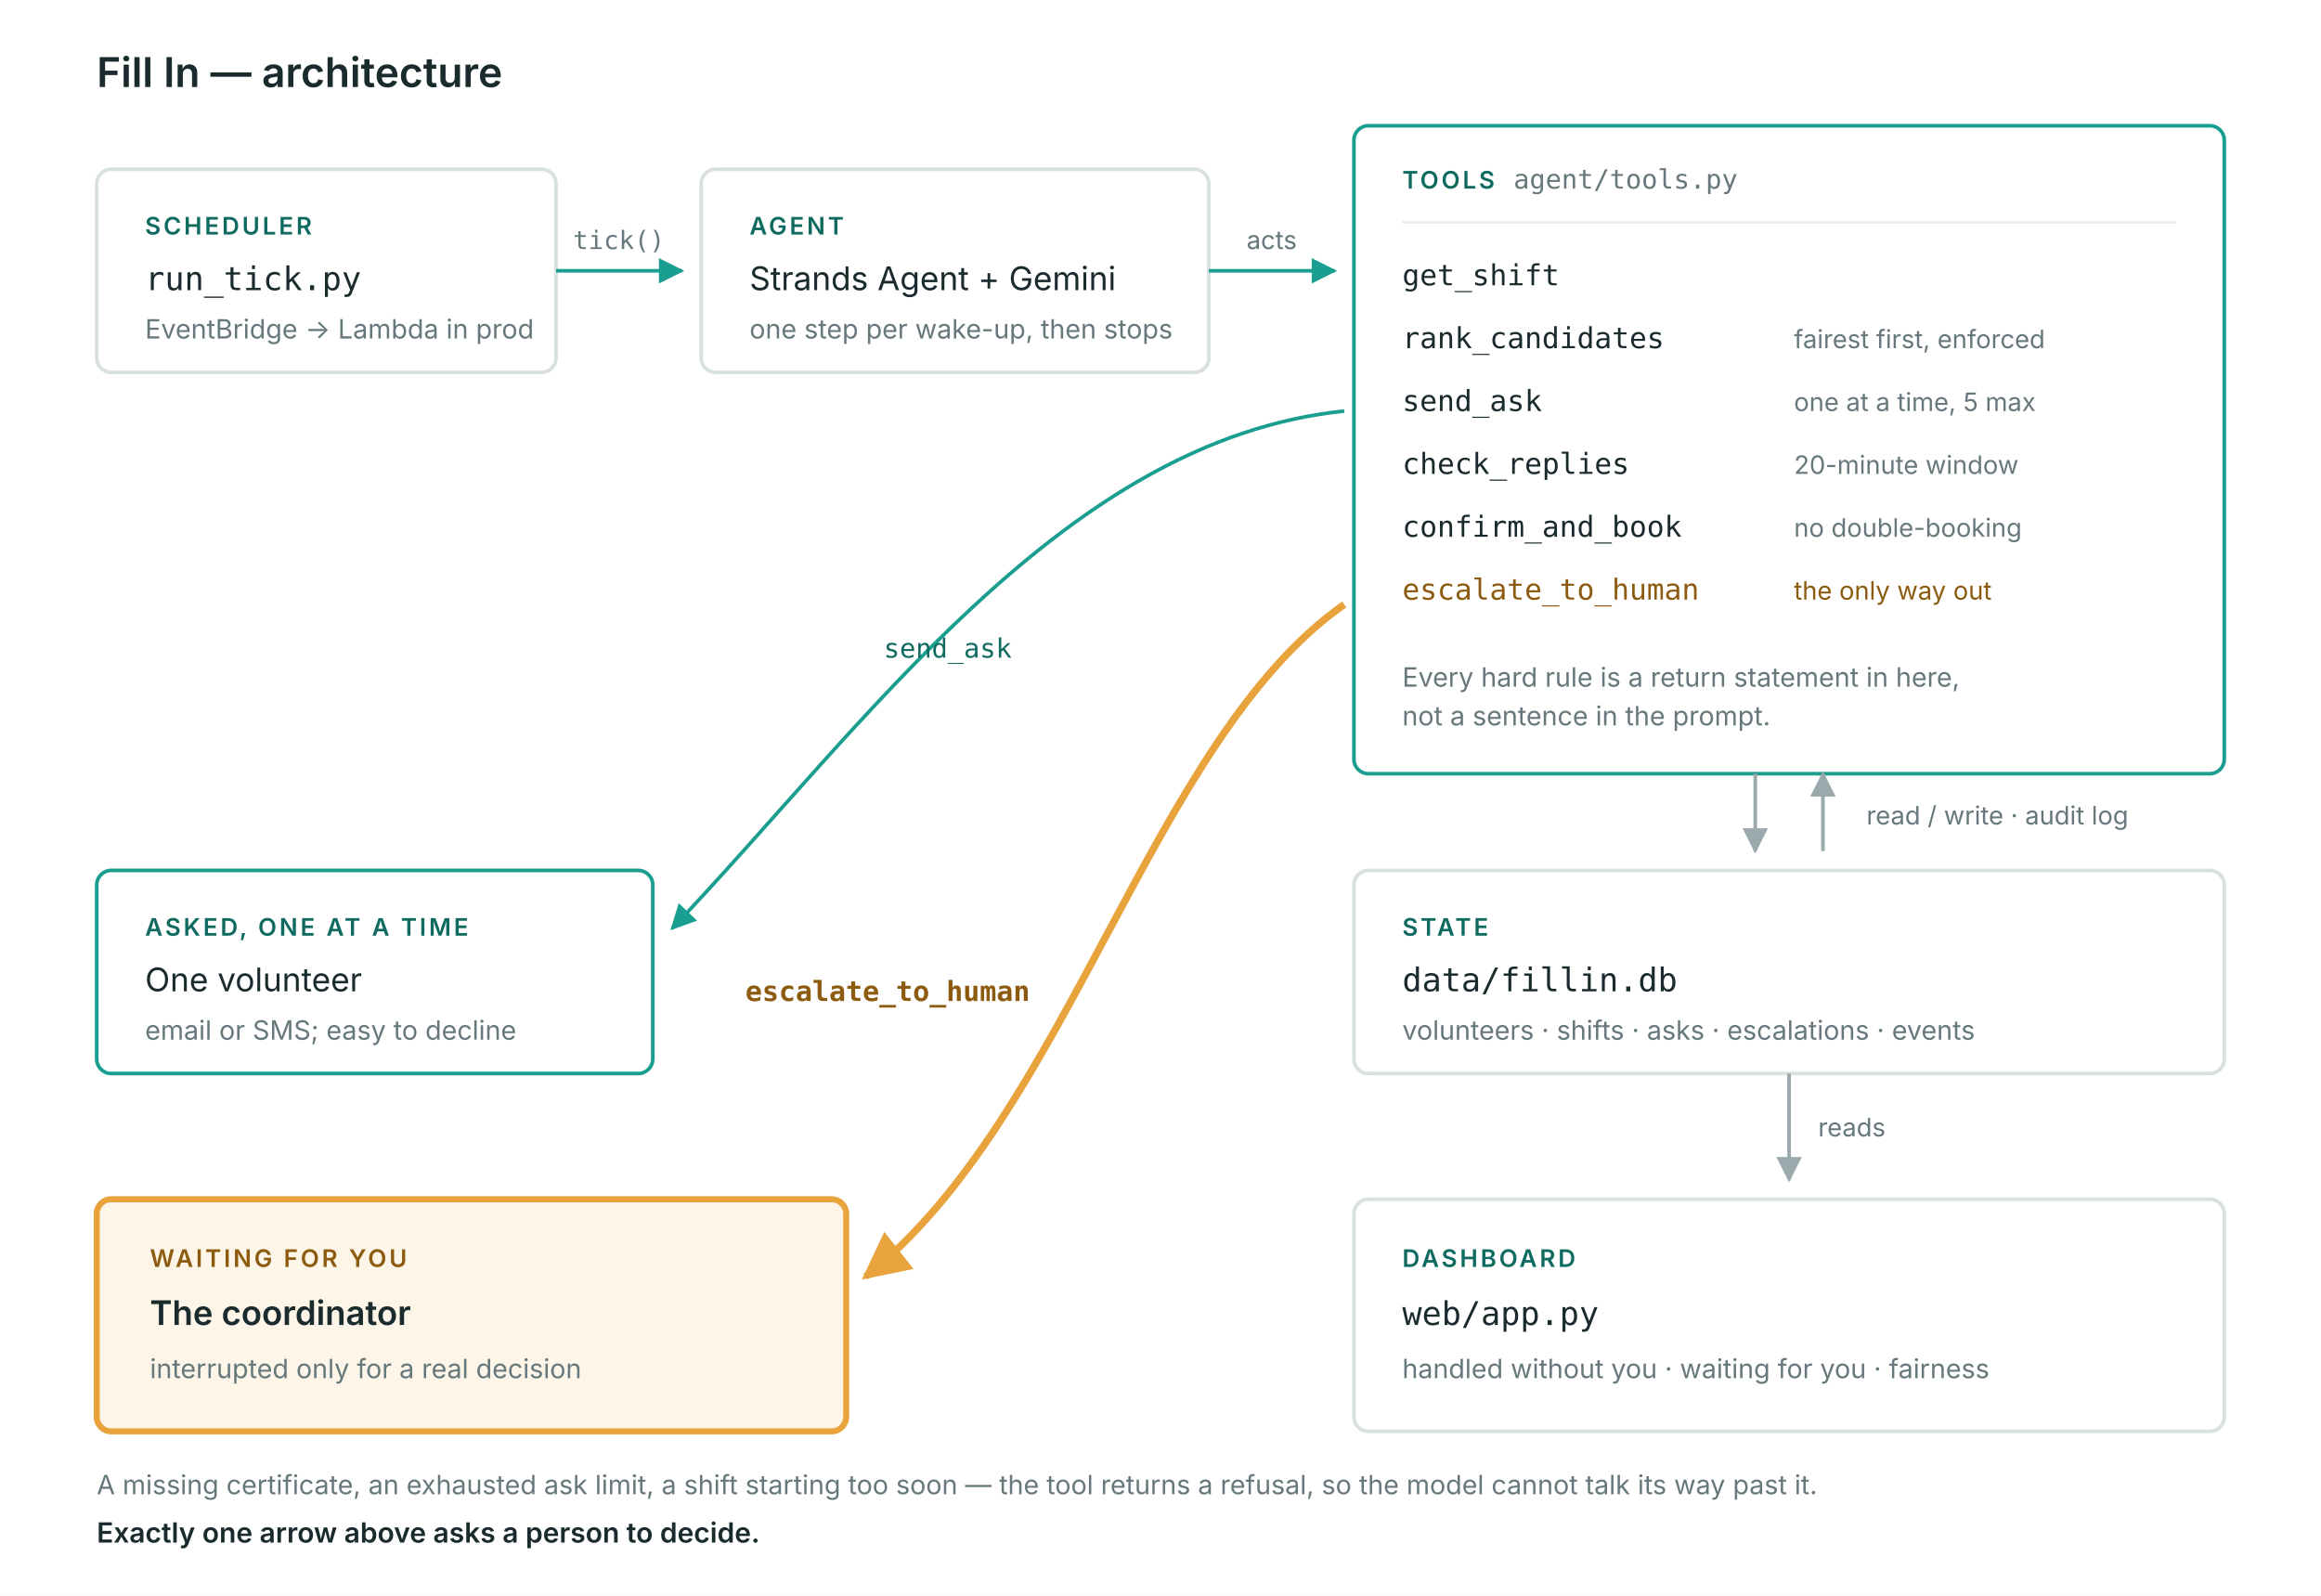
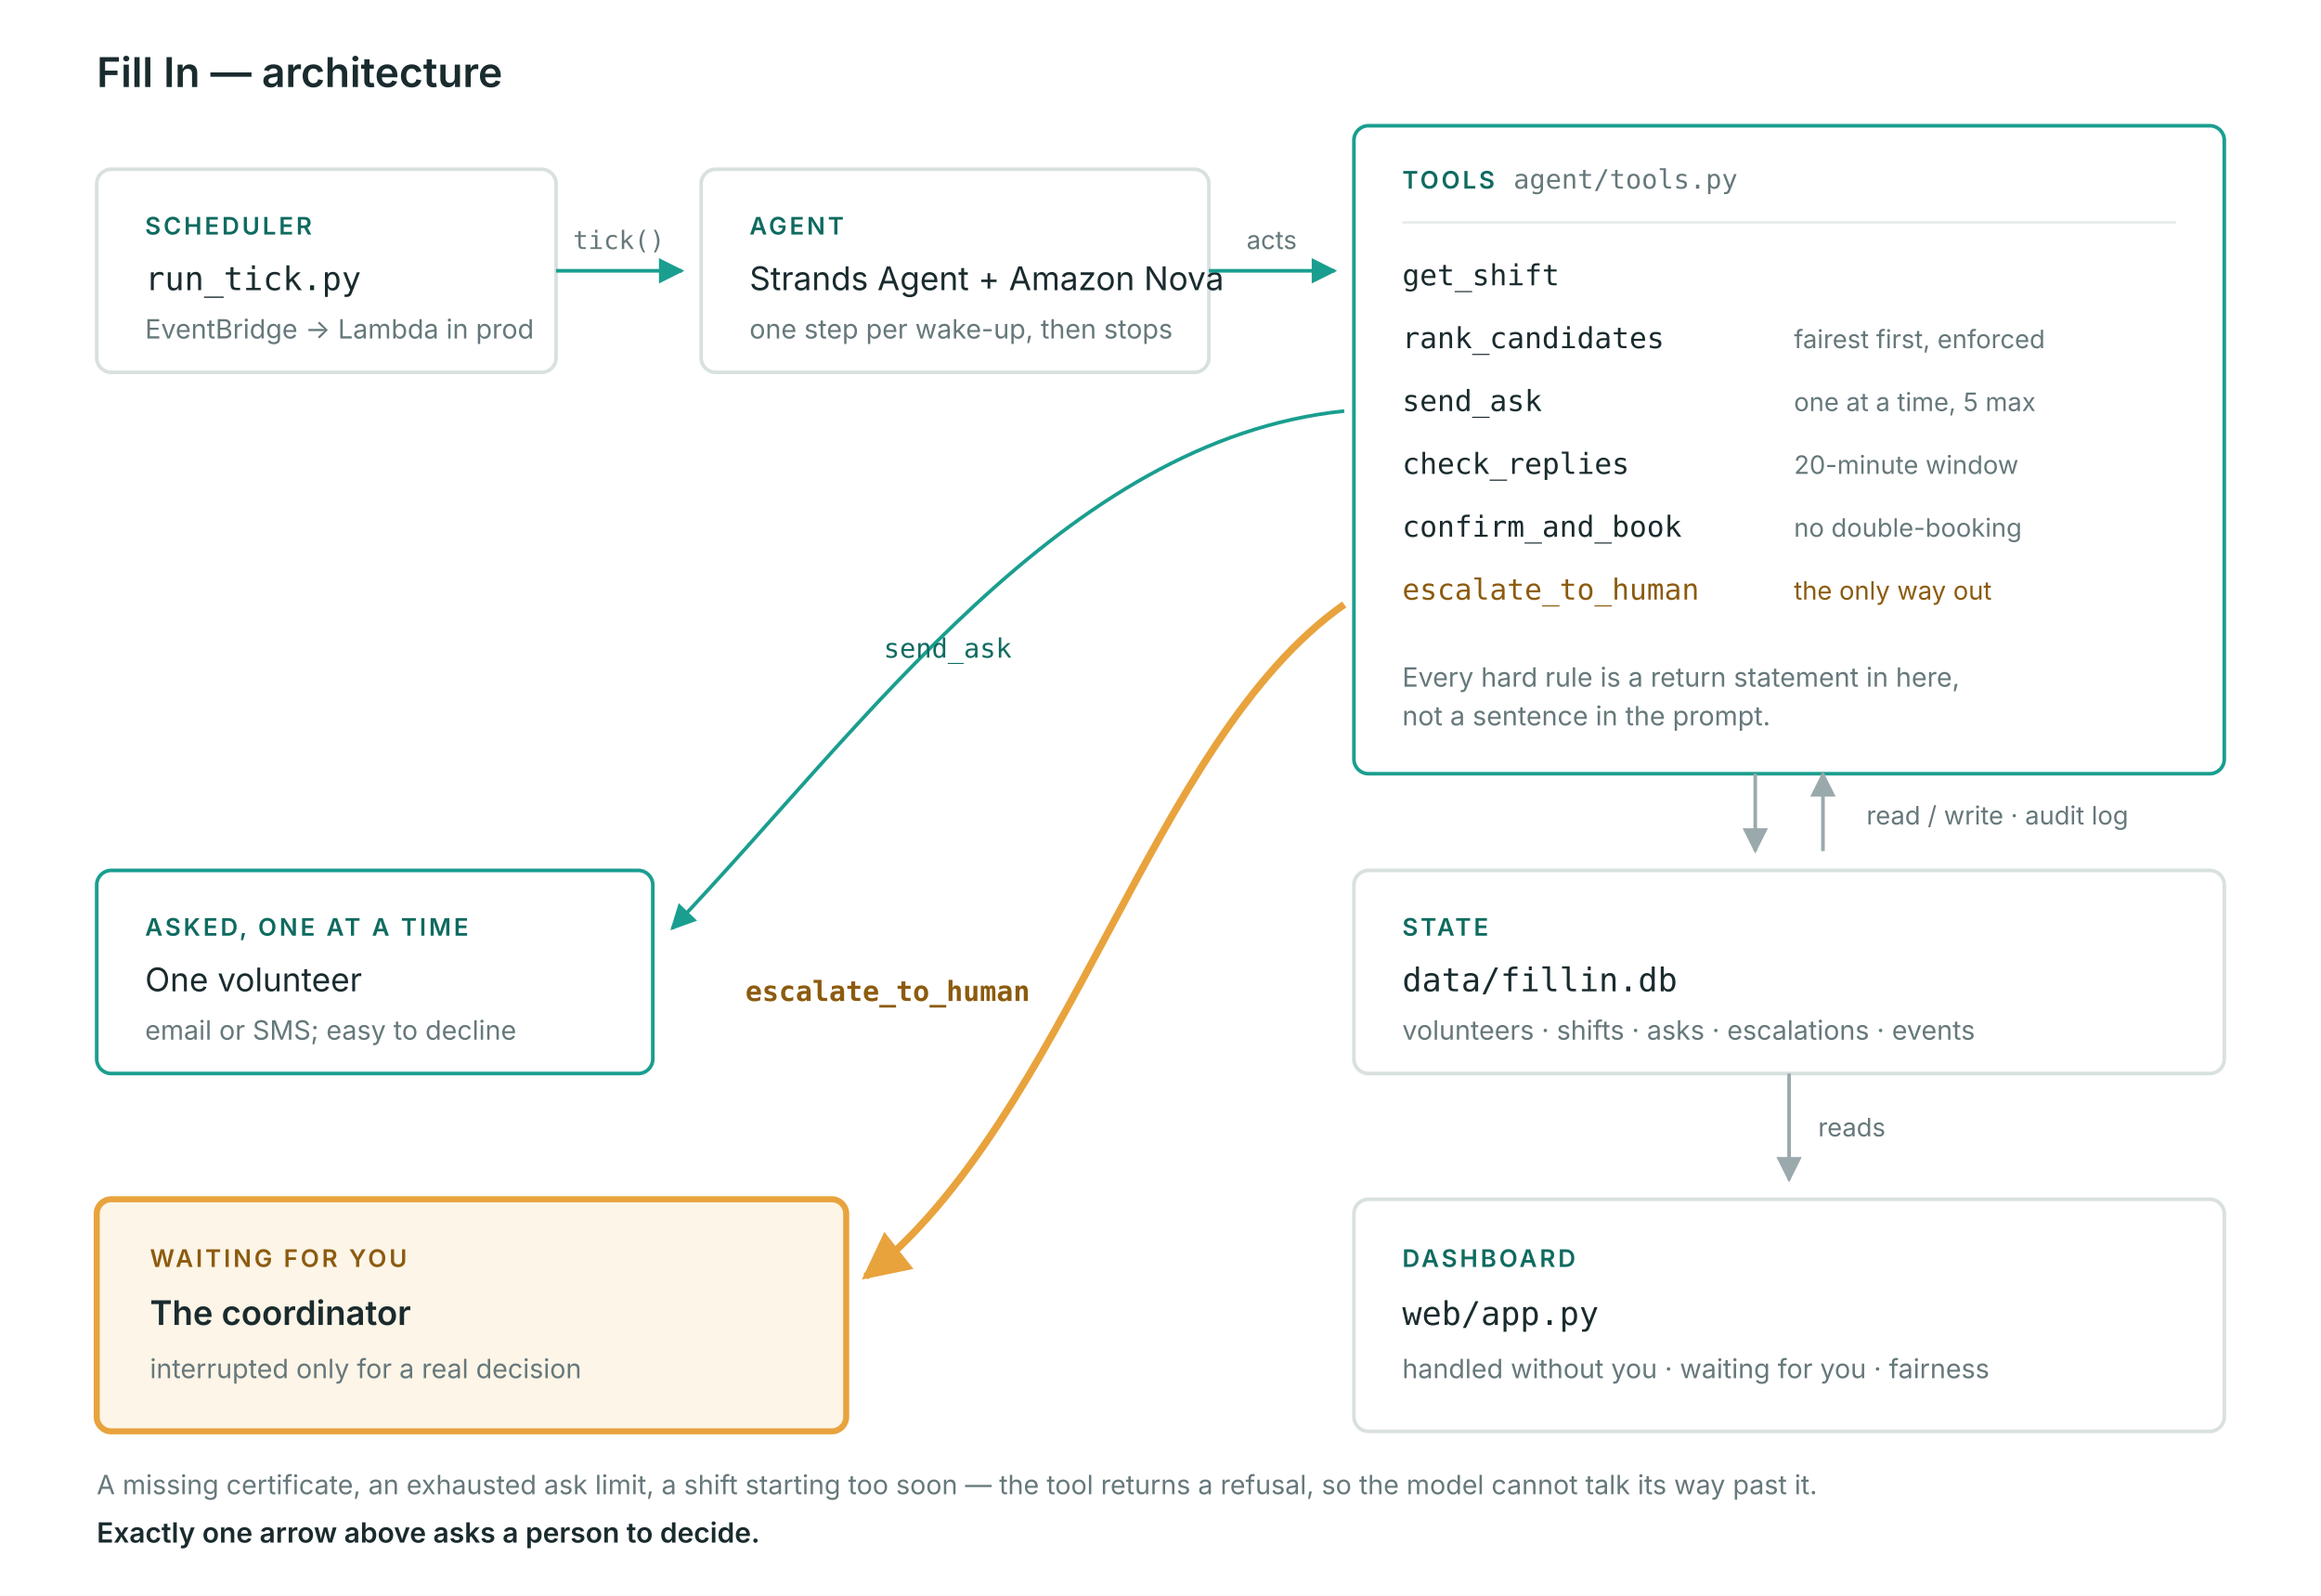
<svg xmlns="http://www.w3.org/2000/svg" viewBox="0 0 960 660" width="960" height="660" font-family="Inter, -apple-system, BlinkMacSystemFont, 'Segoe UI', Roboto, Helvetica, Arial, sans-serif" role="img" aria-labelledby="title desc">
  <defs>
    <marker id="head-teal" viewBox="0 0 10 10" refX="9" refY="5" markerWidth="7" markerHeight="7" orient="auto">
      <path d="M0,0 L10,5 L0,10 z" fill="#1A9E8F" />
    </marker>
    <marker id="head-amber" viewBox="0 0 10 10" refX="9" refY="5" markerWidth="6.5" markerHeight="6.5" orient="auto">
      <path d="M0,0 L10,5 L0,10 z" fill="#E8A33D" />
    </marker>
    <marker id="head-grey" viewBox="0 0 10 10" refX="9" refY="5" markerWidth="7" markerHeight="7" orient="auto">
      <path d="M0,0 L10,5 L0,10 z" fill="#9AA9AC" />
    </marker>
  </defs>
  <rect width="960" height="660" fill="#FFFFFF" />
  <text x="40" y="36" font-size="17" font-weight="600" fill="#1A2B2E">Fill In — architecture</text>
  <rect x="40" y="70" width="190" height="84" rx="6" fill="#FFFFFF" stroke="#D9E0E0" stroke-width="1.5" />
  <text x="60" y="97" font-size="10" font-weight="600" letter-spacing="1.1" fill="#0F6B60">SCHEDULER</text>
  <text x="60" y="120" font-size="13.5" fill="#1A2B2E" font-family="ui-monospace, SFMono-Regular, Consolas, monospace">run_tick.py</text>
  <text x="60" y="140" font-size="11" fill="#66787B">EventBridge → Lambda in prod</text>
  <rect x="290" y="70" width="210" height="84" rx="6" fill="#FFFFFF" stroke="#D9E0E0" stroke-width="1.5" />
  <text x="310" y="97" font-size="10" font-weight="600" letter-spacing="1.1" fill="#0F6B60">AGENT</text>
-   <text x="310" y="120" font-size="13.5" fill="#1A2B2E">Strands Agent + Gemini</text>
+   <text x="310" y="120" font-size="13.5" fill="#1A2B2E">Strands Agent + Amazon Nova</text>
  <text x="310" y="140" font-size="11" fill="#66787B">one step per wake-up, then stops</text>
  <rect x="560" y="52" width="360" height="268" rx="6" fill="#FFFFFF" stroke="#1A9E8F" stroke-width="1.5" />
  <text x="580" y="78" font-size="10" font-weight="600" letter-spacing="1.1" fill="#0F6B60">TOOLS</text>
  <text x="626" y="78" font-size="11" fill="#66787B" font-family="ui-monospace, SFMono-Regular, Consolas, monospace">agent/tools.py</text>
  <line x1="580" y1="92" x2="900" y2="92" stroke="#E6EBEB" stroke-width="1" />
  <g font-size="12" fill="#1A2B2E" font-family="ui-monospace, SFMono-Regular, Consolas, monospace">
    <text x="580" y="118">get_shift</text>
    <text x="580" y="144">rank_candidates</text>
    <text x="580" y="170">send_ask</text>
    <text x="580" y="196">check_replies</text>
    <text x="580" y="222">confirm_and_book</text>
    <text x="580" y="248" fill="#8C5B0F">escalate_to_human</text>
  </g>
  <g font-size="10.5" fill="#66787B">
    <text x="742" y="144">fairest first, enforced</text>
    <text x="742" y="170">one at a time, 5 max</text>
    <text x="742" y="196">20-minute window</text>
    <text x="742" y="222">no double-booking</text>
    <text x="742" y="248" fill="#8C5B0F">the only way out</text>
  </g>
  <text x="580" y="284" font-size="11" fill="#66787B">Every hard rule is a return statement in here,</text>
  <text x="580" y="300" font-size="11" fill="#66787B">not a sentence in the prompt.</text>
  <rect x="560" y="360" width="360" height="84" rx="6" fill="#FFFFFF" stroke="#D9E0E0" stroke-width="1.5" />
  <text x="580" y="387" font-size="10" font-weight="600" letter-spacing="1.1" fill="#0F6B60">STATE</text>
  <text x="580" y="410" font-size="13.5" fill="#1A2B2E" font-family="ui-monospace, SFMono-Regular, Consolas, monospace">data/fillin.db</text>
  <text x="580" y="430" font-size="11" fill="#66787B">volunteers · shifts · asks · escalations · events</text>
  <rect x="40" y="360" width="230" height="84" rx="6" fill="#FFFFFF" stroke="#1A9E8F" stroke-width="1.5" />
  <text x="60" y="387" font-size="10" font-weight="600" letter-spacing="1.1" fill="#0F6B60">ASKED, ONE AT A TIME</text>
  <text x="60" y="410" font-size="13.5" fill="#1A2B2E">One volunteer</text>
  <text x="60" y="430" font-size="11" fill="#66787B">email or SMS; easy to decline</text>
  <rect x="40" y="496" width="310" height="96" rx="6" fill="#FDF5E7" stroke="#E8A33D" stroke-width="2.5" />
  <text x="62" y="524" font-size="10" font-weight="600" letter-spacing="1.1" fill="#8C5B0F">WAITING FOR YOU</text>
  <text x="62" y="548" font-size="14" font-weight="600" fill="#1A2B2E">The coordinator</text>
  <text x="62" y="570" font-size="11" fill="#66787B">interrupted only for a real decision</text>
  <rect x="560" y="496" width="360" height="96" rx="6" fill="#FFFFFF" stroke="#D9E0E0" stroke-width="1.5" />
  <text x="580" y="524" font-size="10" font-weight="600" letter-spacing="1.1" fill="#0F6B60">DASHBOARD</text>
  <text x="580" y="548" font-size="13.5" fill="#1A2B2E" font-family="ui-monospace, SFMono-Regular, Consolas, monospace">web/app.py</text>
  <text x="580" y="570" font-size="11" fill="#66787B">handled without you · waiting for you · fairness</text>
  <line x1="740" y1="444" x2="740" y2="488" stroke="#9AA9AC" stroke-width="1.5" marker-end="url(#head-grey)" />
  <text x="752" y="470" font-size="10.5" fill="#66787B">reads</text>
  <line x1="230" y1="112" x2="282" y2="112" stroke="#1A9E8F" stroke-width="1.5" marker-end="url(#head-teal)" />
  <text x="256" y="103" font-size="10.5" fill="#66787B" text-anchor="middle" font-family="ui-monospace, SFMono-Regular, Consolas, monospace">tick()</text>
  <line x1="500" y1="112" x2="552" y2="112" stroke="#1A9E8F" stroke-width="1.5" marker-end="url(#head-teal)" />
  <text x="526" y="103" font-size="10.5" fill="#66787B" text-anchor="middle">acts</text>
  <line x1="726" y1="320" x2="726" y2="352" stroke="#9AA9AC" stroke-width="1.5" marker-end="url(#head-grey)" />
  <line x1="754" y1="352" x2="754" y2="320" stroke="#9AA9AC" stroke-width="1.5" marker-end="url(#head-grey)" />
  <text x="772" y="341" font-size="10.5" fill="#66787B">read / write · audit log</text>
  <path d="M 556 170 C 440 182, 358 300, 278 384" fill="none" stroke="#1A9E8F" stroke-width="1.5" marker-end="url(#head-teal)" />
  <text x="392" y="272" font-size="11" fill="#0F6B60" text-anchor="middle" font-family="ui-monospace, SFMono-Regular, Consolas, monospace">send_ask</text>
  <path d="M 556 250 C 476 306, 442 462, 358 528" fill="none" stroke="#E8A33D" stroke-width="3" marker-end="url(#head-amber)" />
  <text x="426" y="414" text-anchor="end" font-size="11.5" font-weight="600" fill="#8C5B0F" font-family="ui-monospace, SFMono-Regular, Consolas, monospace">escalate_to_human</text>
  <text x="40" y="618" font-size="11" fill="#66787B">A missing certificate, an exhausted ask limit, a shift starting too soon — the tool returns a refusal, so the model cannot talk its way past it.</text>
  <text x="40" y="638" font-size="11.5" font-weight="600" fill="#1A2B2E">Exactly one arrow above asks a person to decide.</text>
</svg>
